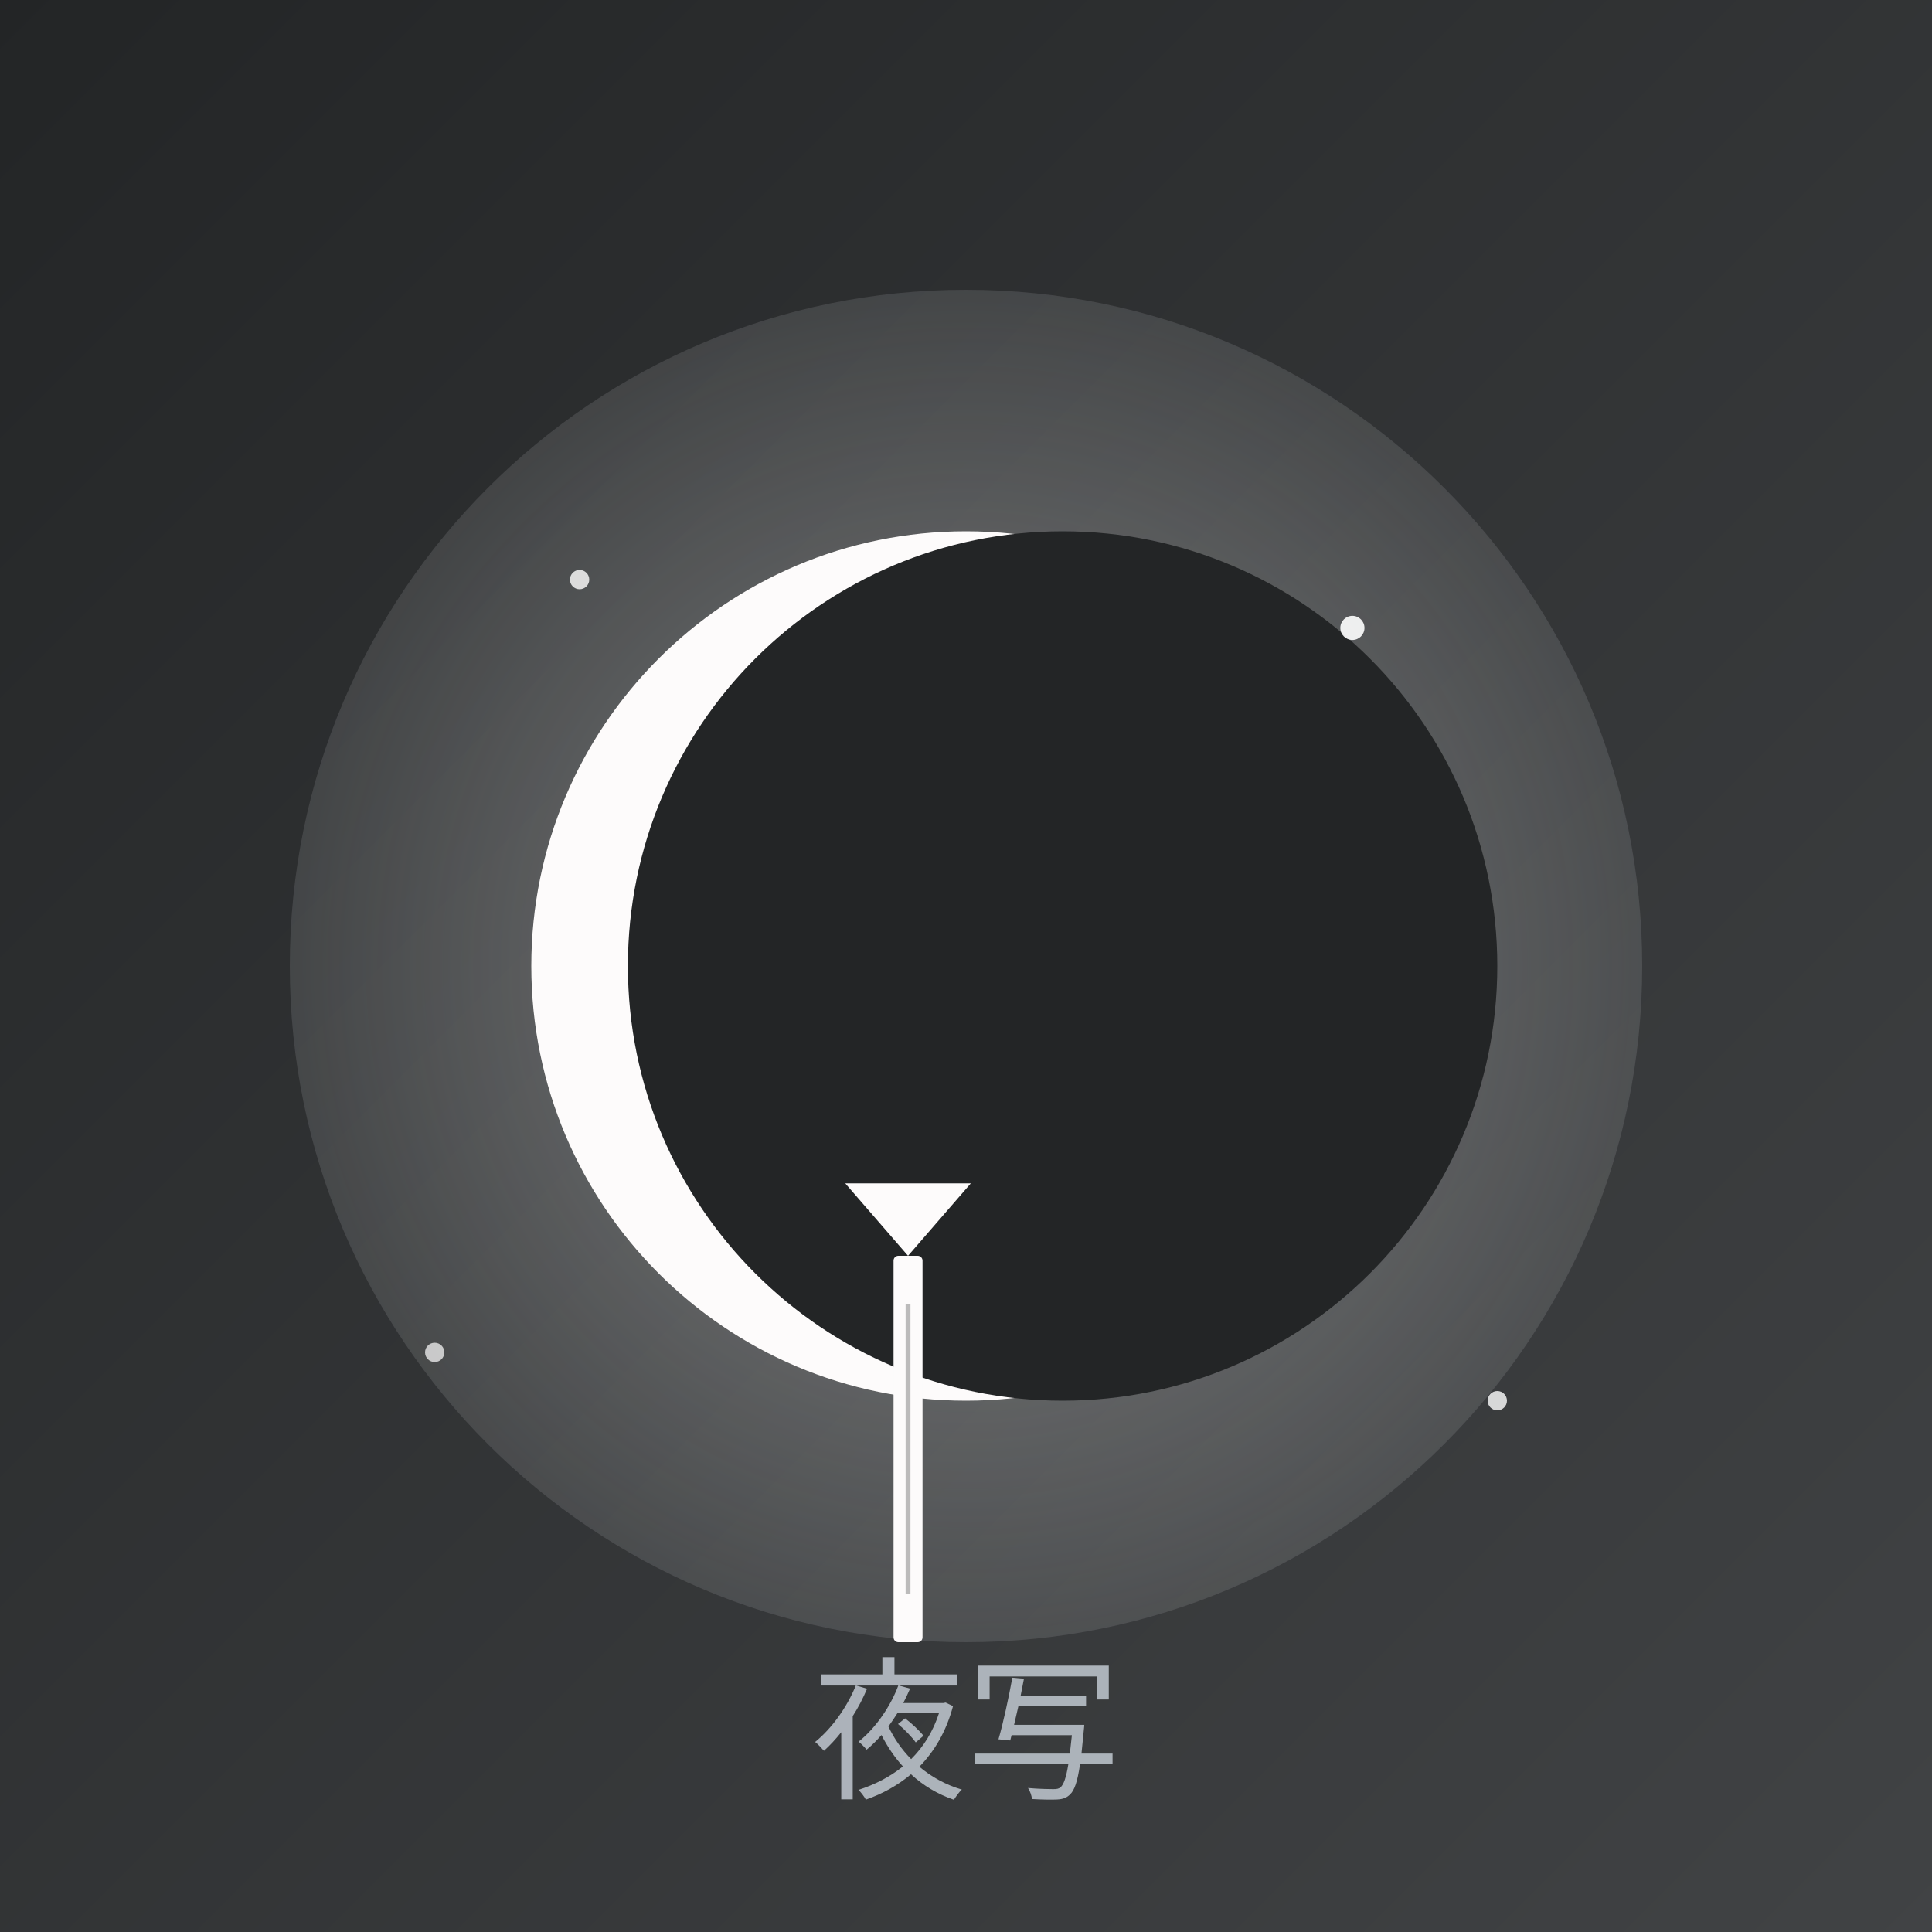
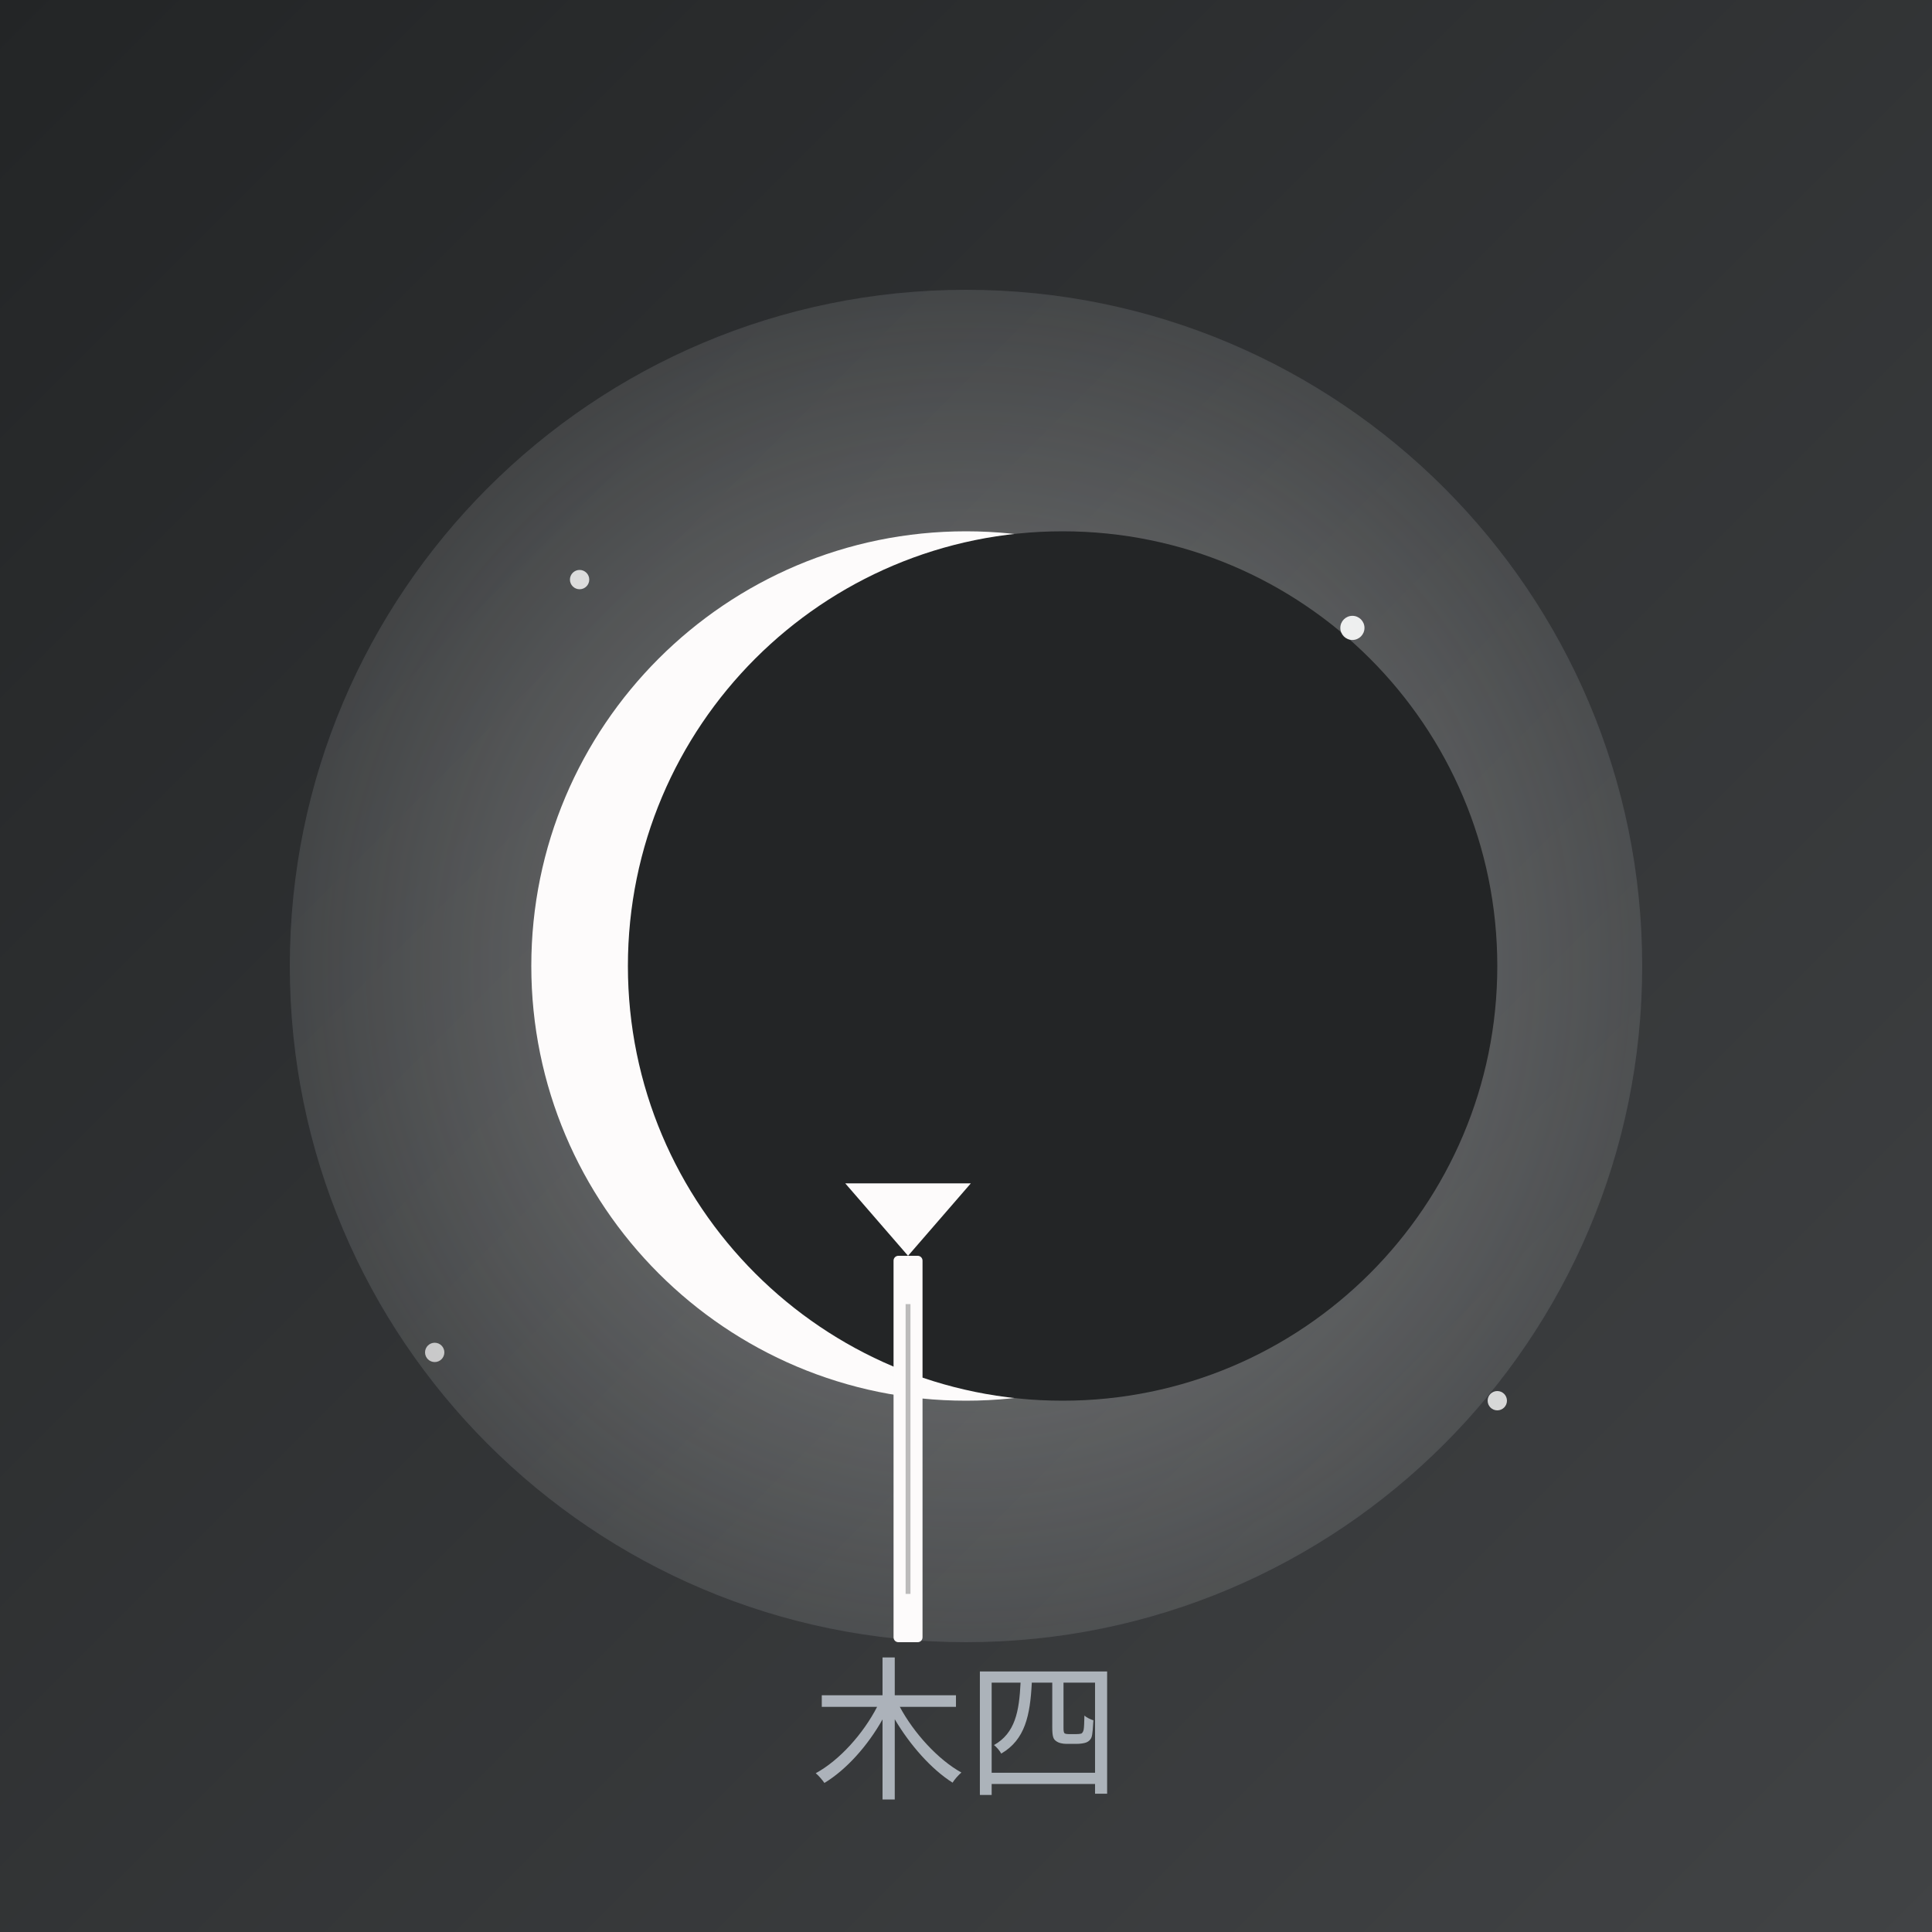
<svg xmlns="http://www.w3.org/2000/svg" width="400" height="400">
  <defs>
    <linearGradient id="duskSky" x1="0%" y1="0%" x2="100%" y2="100%">
      <stop offset="0%" style="stop-color:#232526;stop-opacity:1" />
      <stop offset="100%" style="stop-color:#414345;stop-opacity:1" />
    </linearGradient>
    <radialGradient id="moonLight">
      <stop offset="0%" style="stop-color:#fdfbfb;stop-opacity:1" />
      <stop offset="100%" style="stop-color:#ebedee;stop-opacity:0.3" />
    </radialGradient>
  </defs>
  <rect width="400" height="400" fill="url(#duskSky)" />
  <circle cx="200" cy="200" r="140" fill="url(#moonLight)" opacity="0.4" />
  <circle cx="200" cy="200" r="90" fill="#fdfbfb" />
  <circle cx="220" cy="200" r="90" fill="#232526" />
  <rect x="185" y="260" width="6" height="80" fill="#fdfbfb" rx="1" />
  <polygon points="188,260 175,245 201,245" fill="#fdfbfb" />
  <line x1="188" y1="270" x2="188" y2="330" stroke="#232526" stroke-width="1" opacity="0.3" />
-   <text x="200" y="370" font-family="STKaiti, KaiTi, serif" font-size="32" fill="#c9d1d9" text-anchor="middle" opacity="0.8">夜写</text>
+   <text x="200" y="370" font-family="STKaiti, KaiTi, serif" font-size="32" fill="#c9d1d9" text-anchor="middle" opacity="0.8">木四</text>
  <circle cx="120" cy="120" r="2" fill="#ffffff" opacity="0.8" />
  <circle cx="280" cy="130" r="2.5" fill="#ffffff" opacity="0.9" />
  <circle cx="90" cy="280" r="2" fill="#ffffff" opacity="0.7" />
  <circle cx="310" cy="290" r="2" fill="#ffffff" opacity="0.8" />
</svg>
